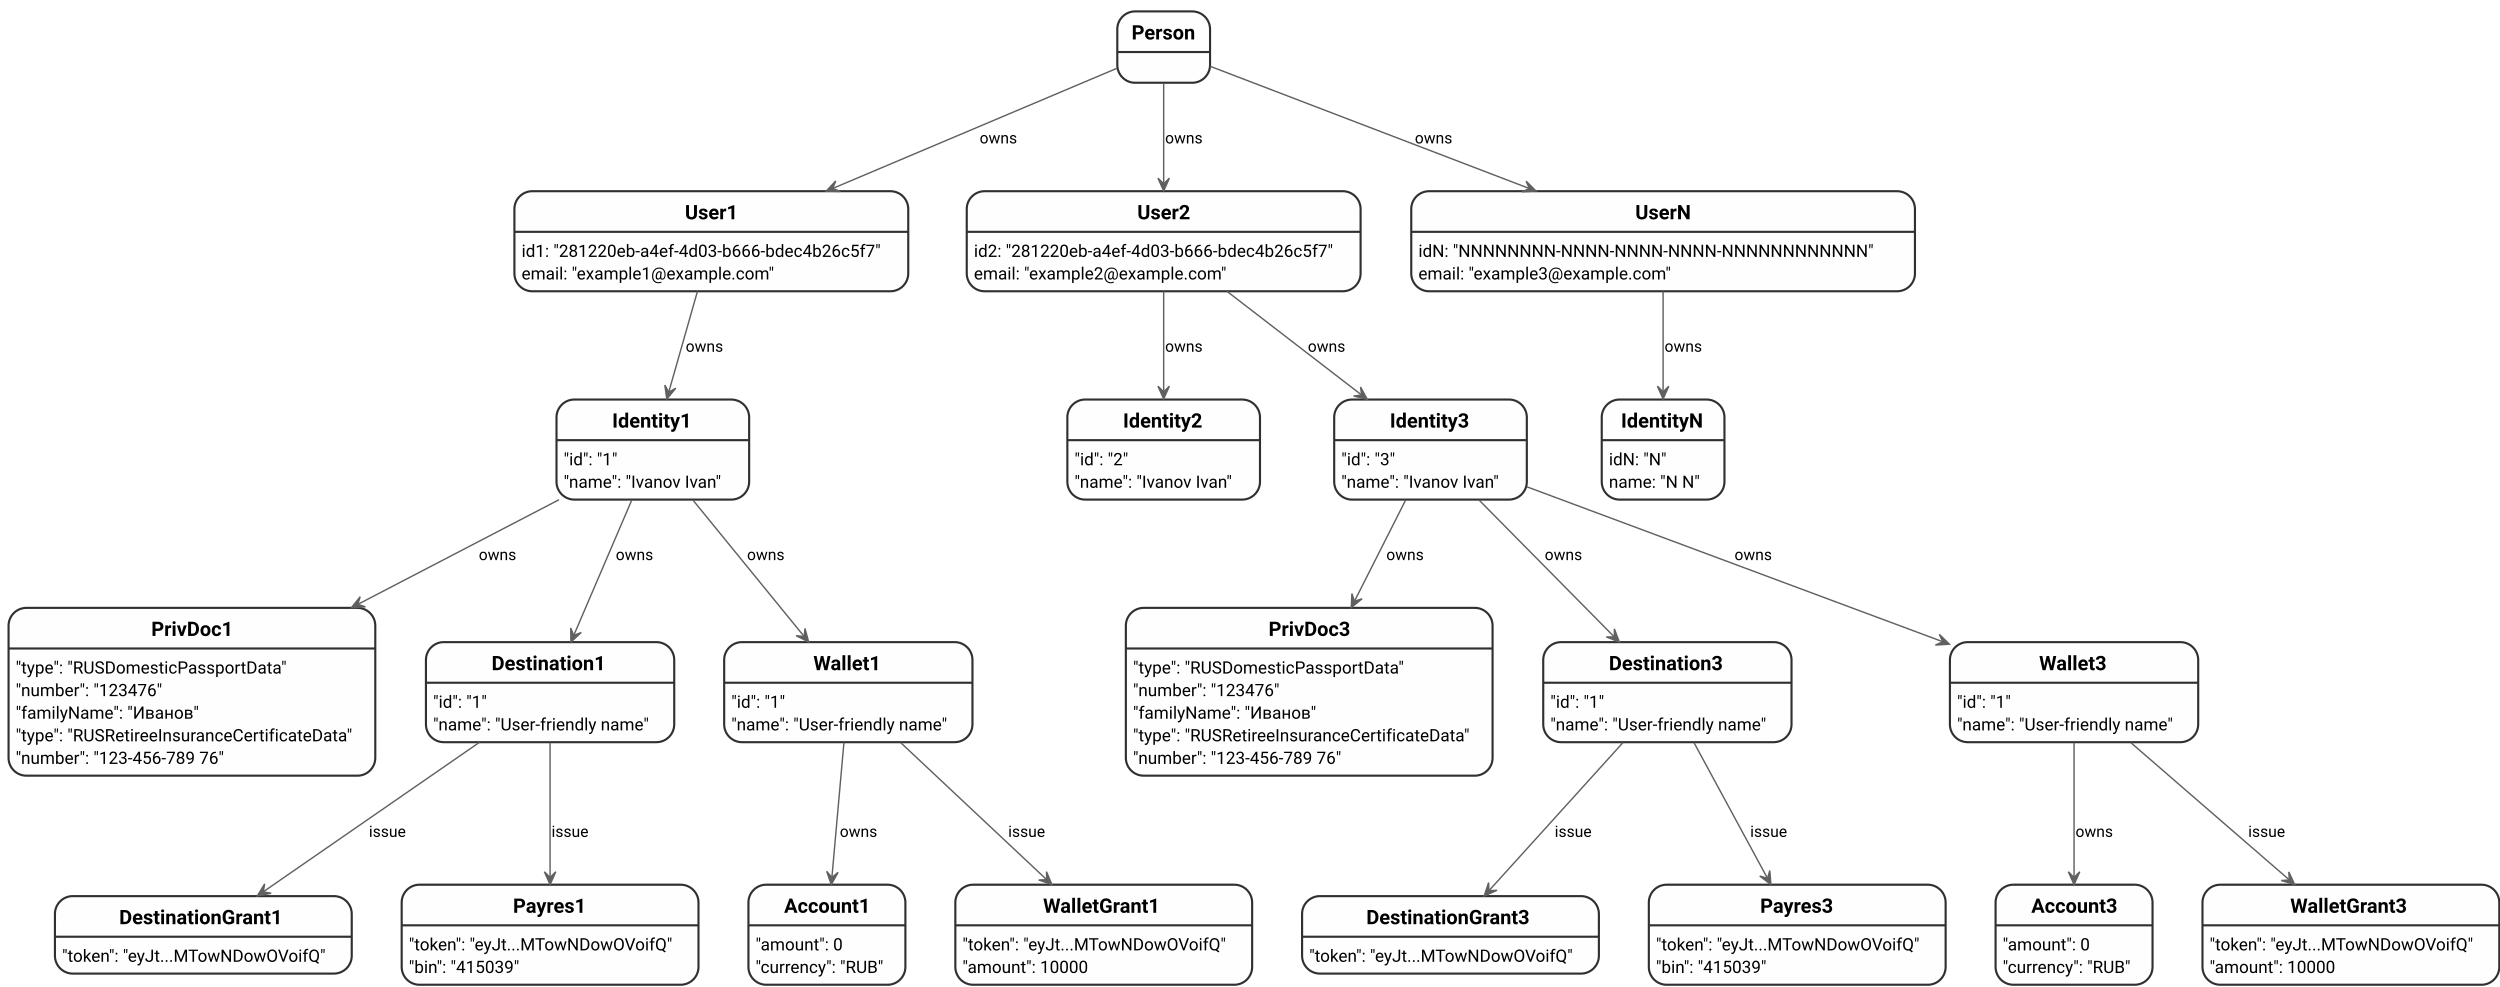
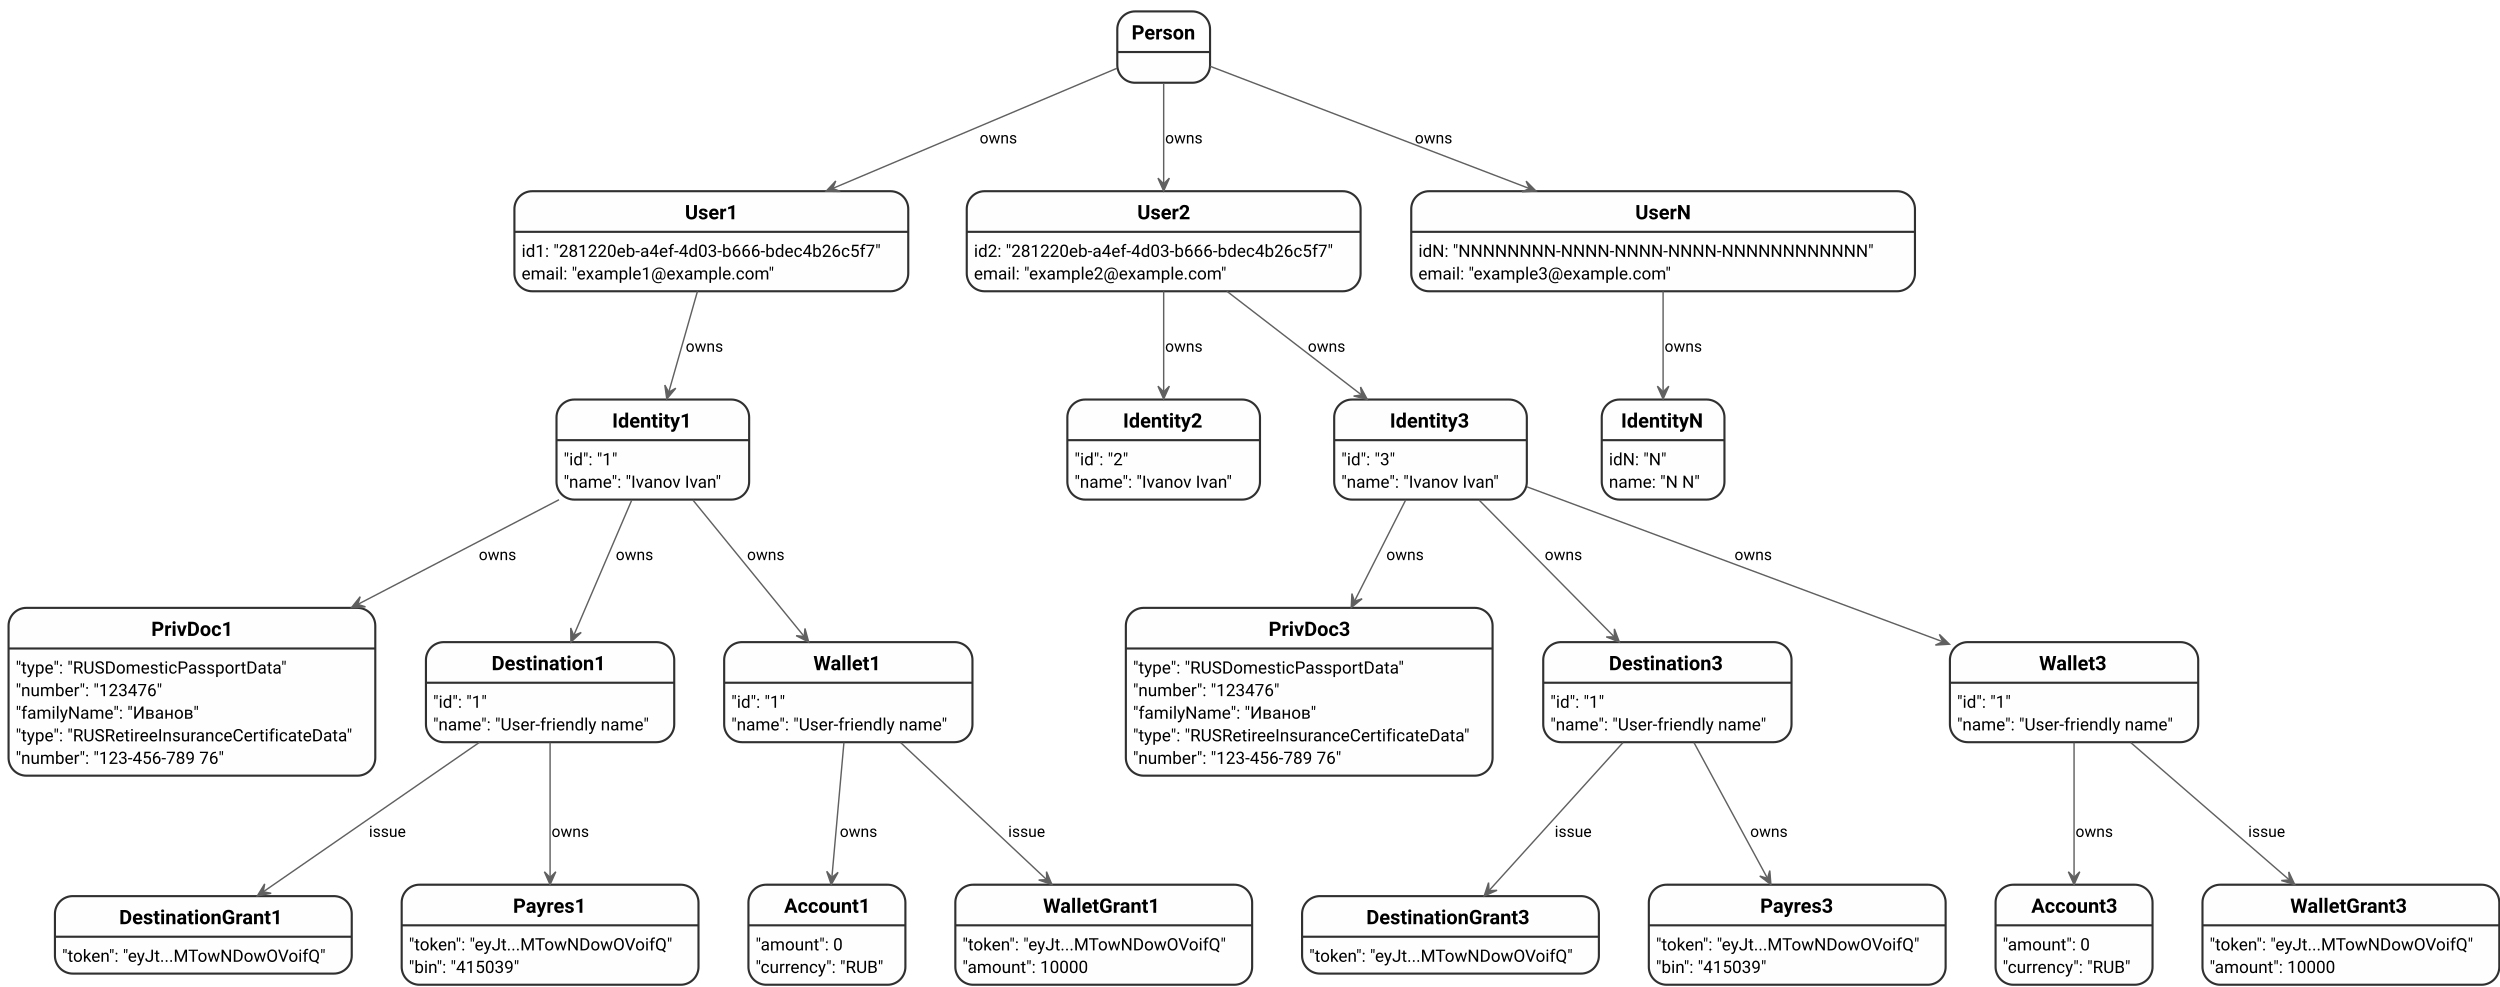
<svg xmlns="http://www.w3.org/2000/svg" height="691px" style="width:1752px;height:691px;" version="1.1" viewBox="0 0 1752 691" width="1752px">
  <defs />
  <g>
    <style type="text/css">
@font-face {
  font-family: 'Roboto';
  font-style: normal;
  font-weight: 400;
  src: local('Roboto'), local('Roboto-Regular'), url(https://fonts.gstatic.com/s/roboto/v15/zN7GBFwfMP4uA6AR0HCoLQ.ttf) format('truetype');
}
@font-face {
  font-family: 'Roboto';
  font-style: normal;
  font-weight: 700;
  src: local('Roboto Bold'), local('Roboto-Bold'), url(https://fonts.gstatic.com/s/roboto/v15/d-6IYplOFocCacKzxwXSOKCWcynf_cDxXwCLxiixG1c.ttf) format('truetype');
}
@font-face {
  font-family: 'Roboto';
  font-style: italic;
  font-weight: 400;
  src: local('Roboto Italic'), local('Roboto-Italic'), url(https://fonts.gstatic.com/s/roboto/v15/W4wDsBUluyw0tK3tykhXEfesZW2xOQ-xsNqO47m55DA.ttf) format('truetype');
}
@font-face {
  font-family: 'Roboto';
  font-style: italic;
  font-weight: 700;
  src: local('Roboto Bold Italic'), local('Roboto-BoldItalic'), url(https://fonts.gstatic.com/s/roboto/v15/t6Nd4cfPRhZP44Q5QAjcC50EAVxt0G0biEntp43Qt6E.ttf) format('truetype');
}
</style>
    <rect fill="#FEFEFE" height="70.116" rx="12.5" ry="12.5" style="stroke: #303030; stroke-width: 1.5;" width="276" x="360.5" y="134" />
    <line style="stroke: #303030; stroke-width: 1.5;" x1="360.5" x2="636.5" y1="162.464" y2="162.464" />
    <text fill="#000000" font-family="Roboto" font-size="14" font-weight="bold" lengthAdjust="spacingAndGlyphs" textLength="37" x="480" y="153.67">User1</text>
    <text fill="#000000" font-family="Roboto" font-size="12" lengthAdjust="spacingAndGlyphs" textLength="256" x="365.5" y="180.038">id1: "281220eb-a4ef-4d03-b666-bdec4b26c5f7"</text>
    <text fill="#000000" font-family="Roboto" font-size="12" lengthAdjust="spacingAndGlyphs" textLength="181" x="365.5" y="195.864">email: "example1@example.com"</text>
    <rect fill="#FEFEFE" height="70.116" rx="12.5" ry="12.5" style="stroke: #303030; stroke-width: 1.5;" width="276" x="677.5" y="134" />
    <line style="stroke: #303030; stroke-width: 1.5;" x1="677.5" x2="953.5" y1="162.464" y2="162.464" />
    <text fill="#000000" font-family="Roboto" font-size="14" font-weight="bold" lengthAdjust="spacingAndGlyphs" textLength="37" x="797" y="153.67">User2</text>
    <text fill="#000000" font-family="Roboto" font-size="12" lengthAdjust="spacingAndGlyphs" textLength="256" x="682.5" y="180.038">id2: "281220eb-a4ef-4d03-b666-bdec4b26c5f7"</text>
    <text fill="#000000" font-family="Roboto" font-size="12" lengthAdjust="spacingAndGlyphs" textLength="181" x="682.5" y="195.864">email: "example2@example.com"</text>
    <rect fill="#FEFEFE" height="70.116" rx="12.5" ry="12.5" style="stroke: #303030; stroke-width: 1.5;" width="353" x="989" y="134" />
    <line style="stroke: #303030; stroke-width: 1.5;" x1="989" x2="1342" y1="162.464" y2="162.464" />
    <text fill="#000000" font-family="Roboto" font-size="14" font-weight="bold" lengthAdjust="spacingAndGlyphs" textLength="39" x="1146" y="153.67">UserN</text>
    <text fill="#000000" font-family="Roboto" font-size="12" lengthAdjust="spacingAndGlyphs" textLength="333" x="994" y="180.038">idN: "NNNNNNNN-NNNN-NNNN-NNNN-NNNNNNNNNNNN"</text>
    <text fill="#000000" font-family="Roboto" font-size="12" lengthAdjust="spacingAndGlyphs" textLength="181" x="994" y="195.864">email: "example3@example.com"</text>
    <rect fill="#FEFEFE" height="50" rx="12.5" ry="12.5" style="stroke: #303030; stroke-width: 1.5;" width="65" x="783" y="8" />
    <line style="stroke: #303030; stroke-width: 1.5;" x1="783" x2="848" y1="36.464" y2="36.464" />
    <text fill="#000000" font-family="Roboto" font-size="14" font-weight="bold" lengthAdjust="spacingAndGlyphs" textLength="45" x="793" y="27.67">Person</text>
    <rect fill="#FEFEFE" height="70.116" rx="12.5" ry="12.5" style="stroke: #303030; stroke-width: 1.5;" width="135" x="390" y="280" />
    <line style="stroke: #303030; stroke-width: 1.5;" x1="390" x2="525" y1="308.464" y2="308.464" />
    <text fill="#000000" font-family="Roboto" font-size="14" font-weight="bold" lengthAdjust="spacingAndGlyphs" textLength="57" x="429" y="299.67">Identity1</text>
    <text fill="#000000" font-family="Roboto" font-size="12" lengthAdjust="spacingAndGlyphs" textLength="39" x="395" y="326.038">"id": "1"</text>
    <text fill="#000000" font-family="Roboto" font-size="12" lengthAdjust="spacingAndGlyphs" textLength="115" x="395" y="341.864">"name": "Ivanov Ivan"</text>
    <rect fill="#FEFEFE" height="70.116" rx="12.5" ry="12.5" style="stroke: #303030; stroke-width: 1.5;" width="135" x="748" y="280" />
    <line style="stroke: #303030; stroke-width: 1.5;" x1="748" x2="883" y1="308.464" y2="308.464" />
    <text fill="#000000" font-family="Roboto" font-size="14" font-weight="bold" lengthAdjust="spacingAndGlyphs" textLength="57" x="787" y="299.67">Identity2</text>
    <text fill="#000000" font-family="Roboto" font-size="12" lengthAdjust="spacingAndGlyphs" textLength="39" x="753" y="326.038">"id": "2"</text>
    <text fill="#000000" font-family="Roboto" font-size="12" lengthAdjust="spacingAndGlyphs" textLength="115" x="753" y="341.864">"name": "Ivanov Ivan"</text>
    <rect fill="#FEFEFE" height="70.116" rx="12.5" ry="12.5" style="stroke: #303030; stroke-width: 1.5;" width="135" x="935" y="280" />
    <line style="stroke: #303030; stroke-width: 1.5;" x1="935" x2="1070" y1="308.464" y2="308.464" />
    <text fill="#000000" font-family="Roboto" font-size="14" font-weight="bold" lengthAdjust="spacingAndGlyphs" textLength="57" x="974" y="299.67">Identity3</text>
    <text fill="#000000" font-family="Roboto" font-size="12" lengthAdjust="spacingAndGlyphs" textLength="39" x="940" y="326.038">"id": "3"</text>
    <text fill="#000000" font-family="Roboto" font-size="12" lengthAdjust="spacingAndGlyphs" textLength="115" x="940" y="341.864">"name": "Ivanov Ivan"</text>
    <rect fill="#FEFEFE" height="70.116" rx="12.5" ry="12.5" style="stroke: #303030; stroke-width: 1.5;" width="86" x="1122.5" y="280" />
    <line style="stroke: #303030; stroke-width: 1.5;" x1="1122.5" x2="1208.5" y1="308.464" y2="308.464" />
    <text fill="#000000" font-family="Roboto" font-size="14" font-weight="bold" lengthAdjust="spacingAndGlyphs" textLength="59" x="1136" y="299.67">IdentityN</text>
    <text fill="#000000" font-family="Roboto" font-size="12" lengthAdjust="spacingAndGlyphs" textLength="42" x="1127.5" y="326.038">idN: "N"</text>
    <text fill="#000000" font-family="Roboto" font-size="12" lengthAdjust="spacingAndGlyphs" textLength="66" x="1127.5" y="341.864">name: "N N"</text>
    <rect fill="#FEFEFE" height="117.595" rx="12.5" ry="12.5" style="stroke: #303030; stroke-width: 1.5;" width="257" x="6" y="426" />
    <line style="stroke: #303030; stroke-width: 1.5;" x1="6" x2="263" y1="454.464" y2="454.464" />
    <text fill="#000000" font-family="Roboto" font-size="14" font-weight="bold" lengthAdjust="spacingAndGlyphs" textLength="57" x="106" y="445.67">PrivDoc1</text>
    <text fill="#000000" font-family="Roboto" font-size="12" lengthAdjust="spacingAndGlyphs" textLength="193" x="11" y="472.038">"type": "RUSDomesticPassportData"</text>
    <text fill="#000000" font-family="Roboto" font-size="12" lengthAdjust="spacingAndGlyphs" textLength="106" x="11" y="487.864">"number": "123476"</text>
    <text fill="#000000" font-family="Roboto" font-size="12" lengthAdjust="spacingAndGlyphs" textLength="133" x="11" y="503.69">"familyName": "Иванов"</text>
    <text fill="#000000" font-family="Roboto" font-size="12" lengthAdjust="spacingAndGlyphs" textLength="237" x="11" y="519.517">"type": "RUSRetireeInsuranceCertificateData"</text>
    <text fill="#000000" font-family="Roboto" font-size="12" lengthAdjust="spacingAndGlyphs" textLength="150" x="11" y="535.343">"number": "123-456-789 76"</text>
    <rect fill="#FEFEFE" height="117.595" rx="12.5" ry="12.5" style="stroke: #303030; stroke-width: 1.5;" width="257" x="789" y="426" />
    <line style="stroke: #303030; stroke-width: 1.5;" x1="789" x2="1046" y1="454.464" y2="454.464" />
    <text fill="#000000" font-family="Roboto" font-size="14" font-weight="bold" lengthAdjust="spacingAndGlyphs" textLength="57" x="889" y="445.67">PrivDoc3</text>
    <text fill="#000000" font-family="Roboto" font-size="12" lengthAdjust="spacingAndGlyphs" textLength="193" x="794" y="472.038">"type": "RUSDomesticPassportData"</text>
    <text fill="#000000" font-family="Roboto" font-size="12" lengthAdjust="spacingAndGlyphs" textLength="106" x="794" y="487.864">"number": "123476"</text>
    <text fill="#000000" font-family="Roboto" font-size="12" lengthAdjust="spacingAndGlyphs" textLength="133" x="794" y="503.69">"familyName": "Иванов"</text>
    <text fill="#000000" font-family="Roboto" font-size="12" lengthAdjust="spacingAndGlyphs" textLength="237" x="794" y="519.517">"type": "RUSRetireeInsuranceCertificateData"</text>
    <text fill="#000000" font-family="Roboto" font-size="12" lengthAdjust="spacingAndGlyphs" textLength="150" x="794" y="535.343">"number": "123-456-789 76"</text>
    <rect fill="#FEFEFE" height="70.116" rx="12.5" ry="12.5" style="stroke: #303030; stroke-width: 1.5;" width="174" x="298.5" y="450" />
    <line style="stroke: #303030; stroke-width: 1.5;" x1="298.5" x2="472.5" y1="478.464" y2="478.464" />
    <text fill="#000000" font-family="Roboto" font-size="14" font-weight="bold" lengthAdjust="spacingAndGlyphs" textLength="82" x="344.5" y="469.67">Destination1</text>
    <text fill="#000000" font-family="Roboto" font-size="12" lengthAdjust="spacingAndGlyphs" textLength="39" x="303.5" y="496.038">"id": "1"</text>
    <text fill="#000000" font-family="Roboto" font-size="12" lengthAdjust="spacingAndGlyphs" textLength="154" x="303.5" y="511.864">"name": "User-friendly name"</text>
    <rect fill="#FEFEFE" height="70.116" rx="12.5" ry="12.5" style="stroke: #303030; stroke-width: 1.5;" width="174" x="1081.5" y="450" />
    <line style="stroke: #303030; stroke-width: 1.5;" x1="1081.5" x2="1255.5" y1="478.464" y2="478.464" />
    <text fill="#000000" font-family="Roboto" font-size="14" font-weight="bold" lengthAdjust="spacingAndGlyphs" textLength="82" x="1127.5" y="469.67">Destination3</text>
    <text fill="#000000" font-family="Roboto" font-size="12" lengthAdjust="spacingAndGlyphs" textLength="39" x="1086.5" y="496.038">"id": "1"</text>
    <text fill="#000000" font-family="Roboto" font-size="12" lengthAdjust="spacingAndGlyphs" textLength="154" x="1086.5" y="511.864">"name": "User-friendly name"</text>
    <rect fill="#FEFEFE" height="54.29" rx="12.5" ry="12.5" style="stroke: #303030; stroke-width: 1.5;" width="208" x="38.5" y="628" />
    <line style="stroke: #303030; stroke-width: 1.5;" x1="38.5" x2="246.5" y1="656.464" y2="656.464" />
    <text fill="#000000" font-family="Roboto" font-size="14" font-weight="bold" lengthAdjust="spacingAndGlyphs" textLength="118" x="83.5" y="647.67">DestinationGrant1</text>
    <text fill="#000000" font-family="Roboto" font-size="12" lengthAdjust="spacingAndGlyphs" textLength="188" x="43.5" y="674.038">"token": "eyJt...MTowNDowOVoifQ"</text>
    <rect fill="#FEFEFE" height="54.29" rx="12.5" ry="12.5" style="stroke: #303030; stroke-width: 1.5;" width="208" x="912.5" y="628" />
    <line style="stroke: #303030; stroke-width: 1.5;" x1="912.5" x2="1120.5" y1="656.464" y2="656.464" />
    <text fill="#000000" font-family="Roboto" font-size="14" font-weight="bold" lengthAdjust="spacingAndGlyphs" textLength="118" x="957.5" y="647.67">DestinationGrant3</text>
    <text fill="#000000" font-family="Roboto" font-size="12" lengthAdjust="spacingAndGlyphs" textLength="188" x="917.5" y="674.038">"token": "eyJt...MTowNDowOVoifQ"</text>
    <rect fill="#FEFEFE" height="70.116" rx="12.5" ry="12.5" style="stroke: #303030; stroke-width: 1.5;" width="208" x="281.5" y="620" />
    <line style="stroke: #303030; stroke-width: 1.5;" x1="281.5" x2="489.5" y1="648.464" y2="648.464" />
    <text fill="#000000" font-family="Roboto" font-size="14" font-weight="bold" lengthAdjust="spacingAndGlyphs" textLength="52" x="359.5" y="639.67">Payres1</text>
    <text fill="#000000" font-family="Roboto" font-size="12" lengthAdjust="spacingAndGlyphs" textLength="188" x="286.5" y="666.038">"token": "eyJt...MTowNDowOVoifQ"</text>
    <text fill="#000000" font-family="Roboto" font-size="12" lengthAdjust="spacingAndGlyphs" textLength="81" x="286.5" y="681.864">"bin": "415039"</text>
    <rect fill="#FEFEFE" height="70.116" rx="12.5" ry="12.5" style="stroke: #303030; stroke-width: 1.5;" width="208" x="1155.5" y="620" />
    <line style="stroke: #303030; stroke-width: 1.5;" x1="1155.5" x2="1363.5" y1="648.464" y2="648.464" />
    <text fill="#000000" font-family="Roboto" font-size="14" font-weight="bold" lengthAdjust="spacingAndGlyphs" textLength="52" x="1233.5" y="639.67">Payres3</text>
    <text fill="#000000" font-family="Roboto" font-size="12" lengthAdjust="spacingAndGlyphs" textLength="188" x="1160.5" y="666.038">"token": "eyJt...MTowNDowOVoifQ"</text>
    <text fill="#000000" font-family="Roboto" font-size="12" lengthAdjust="spacingAndGlyphs" textLength="81" x="1160.5" y="681.864">"bin": "415039"</text>
    <rect fill="#FEFEFE" height="70.116" rx="12.5" ry="12.5" style="stroke: #303030; stroke-width: 1.5;" width="174" x="507.5" y="450" />
    <line style="stroke: #303030; stroke-width: 1.5;" x1="507.5" x2="681.5" y1="478.464" y2="478.464" />
    <text fill="#000000" font-family="Roboto" font-size="14" font-weight="bold" lengthAdjust="spacingAndGlyphs" textLength="49" x="570" y="469.67">Wallet1</text>
    <text fill="#000000" font-family="Roboto" font-size="12" lengthAdjust="spacingAndGlyphs" textLength="39" x="512.5" y="496.038">"id": "1"</text>
    <text fill="#000000" font-family="Roboto" font-size="12" lengthAdjust="spacingAndGlyphs" textLength="154" x="512.5" y="511.864">"name": "User-friendly name"</text>
    <rect fill="#FEFEFE" height="70.116" rx="12.5" ry="12.5" style="stroke: #303030; stroke-width: 1.5;" width="174" x="1366.5" y="450" />
    <line style="stroke: #303030; stroke-width: 1.5;" x1="1366.5" x2="1540.5" y1="478.464" y2="478.464" />
    <text fill="#000000" font-family="Roboto" font-size="14" font-weight="bold" lengthAdjust="spacingAndGlyphs" textLength="49" x="1429" y="469.67">Wallet3</text>
    <text fill="#000000" font-family="Roboto" font-size="12" lengthAdjust="spacingAndGlyphs" textLength="39" x="1371.5" y="496.038">"id": "1"</text>
    <text fill="#000000" font-family="Roboto" font-size="12" lengthAdjust="spacingAndGlyphs" textLength="154" x="1371.5" y="511.864">"name": "User-friendly name"</text>
    <rect fill="#FEFEFE" height="70.116" rx="12.5" ry="12.5" style="stroke: #303030; stroke-width: 1.5;" width="110" x="524.5" y="620" />
    <line style="stroke: #303030; stroke-width: 1.5;" x1="524.5" x2="634.5" y1="648.464" y2="648.464" />
    <text fill="#000000" font-family="Roboto" font-size="14" font-weight="bold" lengthAdjust="spacingAndGlyphs" textLength="60" x="549.5" y="639.67">Account1</text>
    <text fill="#000000" font-family="Roboto" font-size="12" lengthAdjust="spacingAndGlyphs" textLength="64" x="529.5" y="666.038">"amount": 0</text>
    <text fill="#000000" font-family="Roboto" font-size="12" lengthAdjust="spacingAndGlyphs" textLength="90" x="529.5" y="681.864">"currency": "RUB"</text>
    <rect fill="#FEFEFE" height="70.116" rx="12.5" ry="12.5" style="stroke: #303030; stroke-width: 1.5;" width="110" x="1398.5" y="620" />
    <line style="stroke: #303030; stroke-width: 1.5;" x1="1398.5" x2="1508.5" y1="648.464" y2="648.464" />
    <text fill="#000000" font-family="Roboto" font-size="14" font-weight="bold" lengthAdjust="spacingAndGlyphs" textLength="60" x="1423.5" y="639.67">Account3</text>
    <text fill="#000000" font-family="Roboto" font-size="12" lengthAdjust="spacingAndGlyphs" textLength="64" x="1403.5" y="666.038">"amount": 0</text>
    <text fill="#000000" font-family="Roboto" font-size="12" lengthAdjust="spacingAndGlyphs" textLength="90" x="1403.5" y="681.864">"currency": "RUB"</text>
    <rect fill="#FEFEFE" height="70.116" rx="12.5" ry="12.5" style="stroke: #303030; stroke-width: 1.5;" width="208" x="669.5" y="620" />
    <line style="stroke: #303030; stroke-width: 1.5;" x1="669.5" x2="877.5" y1="648.464" y2="648.464" />
    <text fill="#000000" font-family="Roboto" font-size="14" font-weight="bold" lengthAdjust="spacingAndGlyphs" textLength="85" x="731" y="639.67">WalletGrant1</text>
    <text fill="#000000" font-family="Roboto" font-size="12" lengthAdjust="spacingAndGlyphs" textLength="188" x="674.5" y="666.038">"token": "eyJt...MTowNDowOVoifQ"</text>
    <text fill="#000000" font-family="Roboto" font-size="12" lengthAdjust="spacingAndGlyphs" textLength="92" x="674.5" y="681.864">"amount": 10000</text>
    <rect fill="#FEFEFE" height="70.116" rx="12.5" ry="12.5" style="stroke: #303030; stroke-width: 1.5;" width="208" x="1543.5" y="620" />
    <line style="stroke: #303030; stroke-width: 1.5;" x1="1543.5" x2="1751.5" y1="648.464" y2="648.464" />
    <text fill="#000000" font-family="Roboto" font-size="14" font-weight="bold" lengthAdjust="spacingAndGlyphs" textLength="85" x="1605" y="639.67">WalletGrant3</text>
    <text fill="#000000" font-family="Roboto" font-size="12" lengthAdjust="spacingAndGlyphs" textLength="188" x="1548.5" y="666.038">"token": "eyJt...MTowNDowOVoifQ"</text>
    <text fill="#000000" font-family="Roboto" font-size="12" lengthAdjust="spacingAndGlyphs" textLength="92" x="1548.5" y="681.864">"amount": 10000</text>
    <path d="M782.769,47.836 C736.193,67.524 649.178,104.307 583.636,132.012 " fill="none" style="stroke: #606060; stroke-width: 1.0;" />
    <polygon fill="#606060" points="578.955,133.991,588.802,134.171,583.56,132.044,585.687,126.802,578.955,133.991" style="stroke: #606060; stroke-width: 1.0;" />
    <text fill="#000000" font-family="Roboto" font-size="11" lengthAdjust="spacingAndGlyphs" textLength="26" x="686.5" y="100.526">owns</text>
    <path d="M815.5,58.266 C815.5,77.899 815.5,105.934 815.5,128.752 " fill="none" style="stroke: #606060; stroke-width: 1.0;" />
    <polygon fill="#606060" points="815.5,133.834,819.5,124.834,815.5,128.834,811.5,124.834,815.5,133.834" style="stroke: #606060; stroke-width: 1.0;" />
    <text fill="#000000" font-family="Roboto" font-size="11" lengthAdjust="spacingAndGlyphs" textLength="26" x="816.5" y="100.526">owns</text>
    <path d="M848.113,46.486 C898.594,65.813 997.552,103.7 1071.62,132.056 " fill="none" style="stroke: #606060; stroke-width: 1.0;" />
    <polygon fill="#606060" points="1076.46,133.91,1069.502,126.94,1071.795,132.111,1066.624,134.405,1076.46,133.91" style="stroke: #606060; stroke-width: 1.0;" />
    <text fill="#000000" font-family="Roboto" font-size="11" lengthAdjust="spacingAndGlyphs" textLength="26" x="991.5" y="100.526">owns</text>
    <path d="M488.784,204.126 C482.751,225.312 474.978,252.614 468.689,274.703 " fill="none" style="stroke: #606060; stroke-width: 1.0;" />
    <polygon fill="#606060" points="467.289,279.62,473.6,272.059,468.658,274.811,465.905,269.869,467.289,279.62" style="stroke: #606060; stroke-width: 1.0;" />
    <text fill="#000000" font-family="Roboto" font-size="11" lengthAdjust="spacingAndGlyphs" textLength="26" x="480.5" y="246.526">owns</text>
    <path d="M815.5,204.126 C815.5,225.223 815.5,252.385 815.5,274.424 " fill="none" style="stroke: #606060; stroke-width: 1.0;" />
    <polygon fill="#606060" points="815.5,279.62,819.5,270.62,815.5,274.62,811.5,270.62,815.5,279.62" style="stroke: #606060; stroke-width: 1.0;" />
    <text fill="#000000" font-family="Roboto" font-size="11" lengthAdjust="spacingAndGlyphs" textLength="26" x="816.5" y="246.526">owns</text>
    <path d="M859.816,204.126 C888.125,225.925 924.844,254.2 953.942,276.608 " fill="none" style="stroke: #606060; stroke-width: 1.0;" />
    <polygon fill="#606060" points="958.178,279.87,953.487,271.21,954.216,276.82,948.607,277.549,958.178,279.87" style="stroke: #606060; stroke-width: 1.0;" />
    <text fill="#000000" font-family="Roboto" font-size="11" lengthAdjust="spacingAndGlyphs" textLength="26" x="916.5" y="246.526">owns</text>
    <path d="M1165.5,204.126 C1165.5,225.223 1165.5,252.385 1165.5,274.424 " fill="none" style="stroke: #606060; stroke-width: 1.0;" />
    <polygon fill="#606060" points="1165.5,279.62,1169.5,270.62,1165.5,274.62,1161.5,270.62,1165.5,279.62" style="stroke: #606060; stroke-width: 1.0;" />
    <text fill="#000000" font-family="Roboto" font-size="11" lengthAdjust="spacingAndGlyphs" textLength="26" x="1166.5" y="246.526">owns</text>
    <path d="M391.747,350.2 C351.274,371.251 298.244,398.833 250.854,423.482 " fill="none" style="stroke: #606060; stroke-width: 1.0;" />
    <polygon fill="#606060" points="246.286,425.857,256.116,425.253,250.722,423.55,252.425,418.155,246.286,425.857" style="stroke: #606060; stroke-width: 1.0;" />
    <text fill="#000000" font-family="Roboto" font-size="11" lengthAdjust="spacingAndGlyphs" textLength="26" x="335.5" y="392.526">owns</text>
    <path d="M985.094,350.403 C974.803,370.742 961.454,397.126 949.34,421.068 " fill="none" style="stroke: #606060; stroke-width: 1.0;" />
    <polygon fill="#606060" points="946.935,425.822,954.567,419.597,949.192,421.361,947.429,415.986,946.935,425.822" style="stroke: #606060; stroke-width: 1.0;" />
    <text fill="#000000" font-family="Roboto" font-size="11" lengthAdjust="spacingAndGlyphs" textLength="26" x="971.5" y="392.526">owns</text>
    <path d="M442.756,350.403 C430.972,377.899 414.453,416.442 402.186,445.067 " fill="none" style="stroke: #606060; stroke-width: 1.0;" />
    <polygon fill="#606060" points="400.101,449.931,407.322,443.233,402.07,445.335,399.968,440.083,400.101,449.931" style="stroke: #606060; stroke-width: 1.0;" />
    <text fill="#000000" font-family="Roboto" font-size="11" lengthAdjust="spacingAndGlyphs" textLength="26" x="431.5" y="392.526">owns</text>
    <path d="M1036.49,350.403 C1064,378.24 1102.69,417.399 1131.08,446.126 " fill="none" style="stroke: #606060; stroke-width: 1.0;" />
    <polygon fill="#606060" points="1134.84,449.931,1131.36,440.717,1131.326,446.374,1125.669,446.34,1134.84,449.931" style="stroke: #606060; stroke-width: 1.0;" />
    <text fill="#000000" font-family="Roboto" font-size="11" lengthAdjust="spacingAndGlyphs" textLength="26" x="1082.5" y="392.526">owns</text>
    <path d="M385.5,520.403 C385.5,547.786 385.5,586.124 385.5,614.711 " fill="none" style="stroke: #606060; stroke-width: 1.0;" />
    <polygon fill="#606060" points="385.5,619.931,389.5,610.931,385.5,614.931,381.5,610.931,385.5,619.931" style="stroke: #606060; stroke-width: 1.0;" />
-     <text fill="#000000" font-family="Roboto" font-size="11" lengthAdjust="spacingAndGlyphs" textLength="27" x="386.5" y="586.526">issue</text>
+     <text fill="#000000" font-family="Roboto" font-size="11" lengthAdjust="spacingAndGlyphs" textLength="26" x="386.5" y="586.526">owns</text>
    <path d="M1187.13,520.403 C1202.09,548.013 1223.08,586.761 1238.6,615.421 " fill="none" style="stroke: #606060; stroke-width: 1.0;" />
    <polygon fill="#606060" points="1241.05,619.931,1240.271,610.113,1238.664,615.537,1233.24,613.93,1241.05,619.931" style="stroke: #606060; stroke-width: 1.0;" />
-     <text fill="#000000" font-family="Roboto" font-size="11" lengthAdjust="spacingAndGlyphs" textLength="27" x="1226.5" y="586.526">issue</text>
+     <text fill="#000000" font-family="Roboto" font-size="11" lengthAdjust="spacingAndGlyphs" textLength="26" x="1226.5" y="586.526">owns</text>
    <path d="M336.032,520.2 C291.491,550.994 226.735,595.763 184.616,624.883 " fill="none" style="stroke: #606060; stroke-width: 1.0;" />
    <polygon fill="#606060" points="180.358,627.826,190.036,625.999,184.471,624.983,185.487,619.418,180.358,627.826" style="stroke: #606060; stroke-width: 1.0;" />
    <text fill="#000000" font-family="Roboto" font-size="11" lengthAdjust="spacingAndGlyphs" textLength="27" x="258.5" y="586.526">issue</text>
    <path d="M1137.37,520.403 C1109.78,550.904 1069.88,594.999 1043.58,624.069 " fill="none" style="stroke: #606060; stroke-width: 1.0;" />
    <polygon fill="#606060" points="1040.12,627.891,1049.129,623.91,1043.478,624.187,1043.202,618.537,1040.12,627.891" style="stroke: #606060; stroke-width: 1.0;" />
    <text fill="#000000" font-family="Roboto" font-size="11" lengthAdjust="spacingAndGlyphs" textLength="27" x="1089.5" y="586.526">issue</text>
    <path d="M485.555,350.403 C508.163,378.126 539.928,417.08 563.328,445.774 " fill="none" style="stroke: #606060; stroke-width: 1.0;" />
    <polygon fill="#606060" points="566.717,449.931,564.13,440.428,563.557,446.056,557.93,445.483,566.717,449.931" style="stroke: #606060; stroke-width: 1.0;" />
    <text fill="#000000" font-family="Roboto" font-size="11" lengthAdjust="spacingAndGlyphs" textLength="26" x="523.5" y="392.526">owns</text>
    <path d="M1070.02,341.151 C1147.44,369.989 1274.77,417.423 1361.29,449.65 " fill="none" style="stroke: #606060; stroke-width: 1.0;" />
    <polygon fill="#606060" points="1366.15,451.461,1359.11,444.574,1361.464,449.717,1356.32,452.072,1366.15,451.461" style="stroke: #606060; stroke-width: 1.0;" />
    <text fill="#000000" font-family="Roboto" font-size="11" lengthAdjust="spacingAndGlyphs" textLength="26" x="1215.5" y="392.526">owns</text>
    <path d="M591.428,520.403 C588.983,547.786 585.56,586.124 583.008,614.711 " fill="none" style="stroke: #606060; stroke-width: 1.0;" />
    <polygon fill="#606060" points="582.542,619.931,587.327,611.322,582.987,614.951,579.358,610.611,582.542,619.931" style="stroke: #606060; stroke-width: 1.0;" />
    <text fill="#000000" font-family="Roboto" font-size="11" lengthAdjust="spacingAndGlyphs" textLength="26" x="588.5" y="586.526">owns</text>
    <path d="M1453.5,520.403 C1453.5,547.786 1453.5,586.124 1453.5,614.711 " fill="none" style="stroke: #606060; stroke-width: 1.0;" />
    <polygon fill="#606060" points="1453.5,619.931,1457.5,610.931,1453.5,614.931,1449.5,610.931,1453.5,619.931" style="stroke: #606060; stroke-width: 1.0;" />
    <text fill="#000000" font-family="Roboto" font-size="11" lengthAdjust="spacingAndGlyphs" textLength="26" x="1454.5" y="586.526">owns</text>
    <path d="M631.155,520.403 C660.936,548.354 702.879,587.719 733.521,616.478 " fill="none" style="stroke: #606060; stroke-width: 1.0;" />
    <polygon fill="#606060" points="737.2,619.931,733.375,610.855,733.554,616.509,727.9,616.689,737.2,619.931" style="stroke: #606060; stroke-width: 1.0;" />
    <text fill="#000000" font-family="Roboto" font-size="11" lengthAdjust="spacingAndGlyphs" textLength="27" x="706.5" y="586.526">issue</text>
    <path d="M1493.23,520.403 C1525.5,548.354 1570.96,587.719 1604.17,616.478 " fill="none" style="stroke: #606060; stroke-width: 1.0;" />
    <polygon fill="#606060" points="1608.16,619.931,1603.973,611.016,1604.379,616.659,1598.737,617.066,1608.16,619.931" style="stroke: #606060; stroke-width: 1.0;" />
    <text fill="#000000" font-family="Roboto" font-size="11" lengthAdjust="spacingAndGlyphs" textLength="27" x="1575.5" y="586.526">issue</text>
  </g>
</svg>
